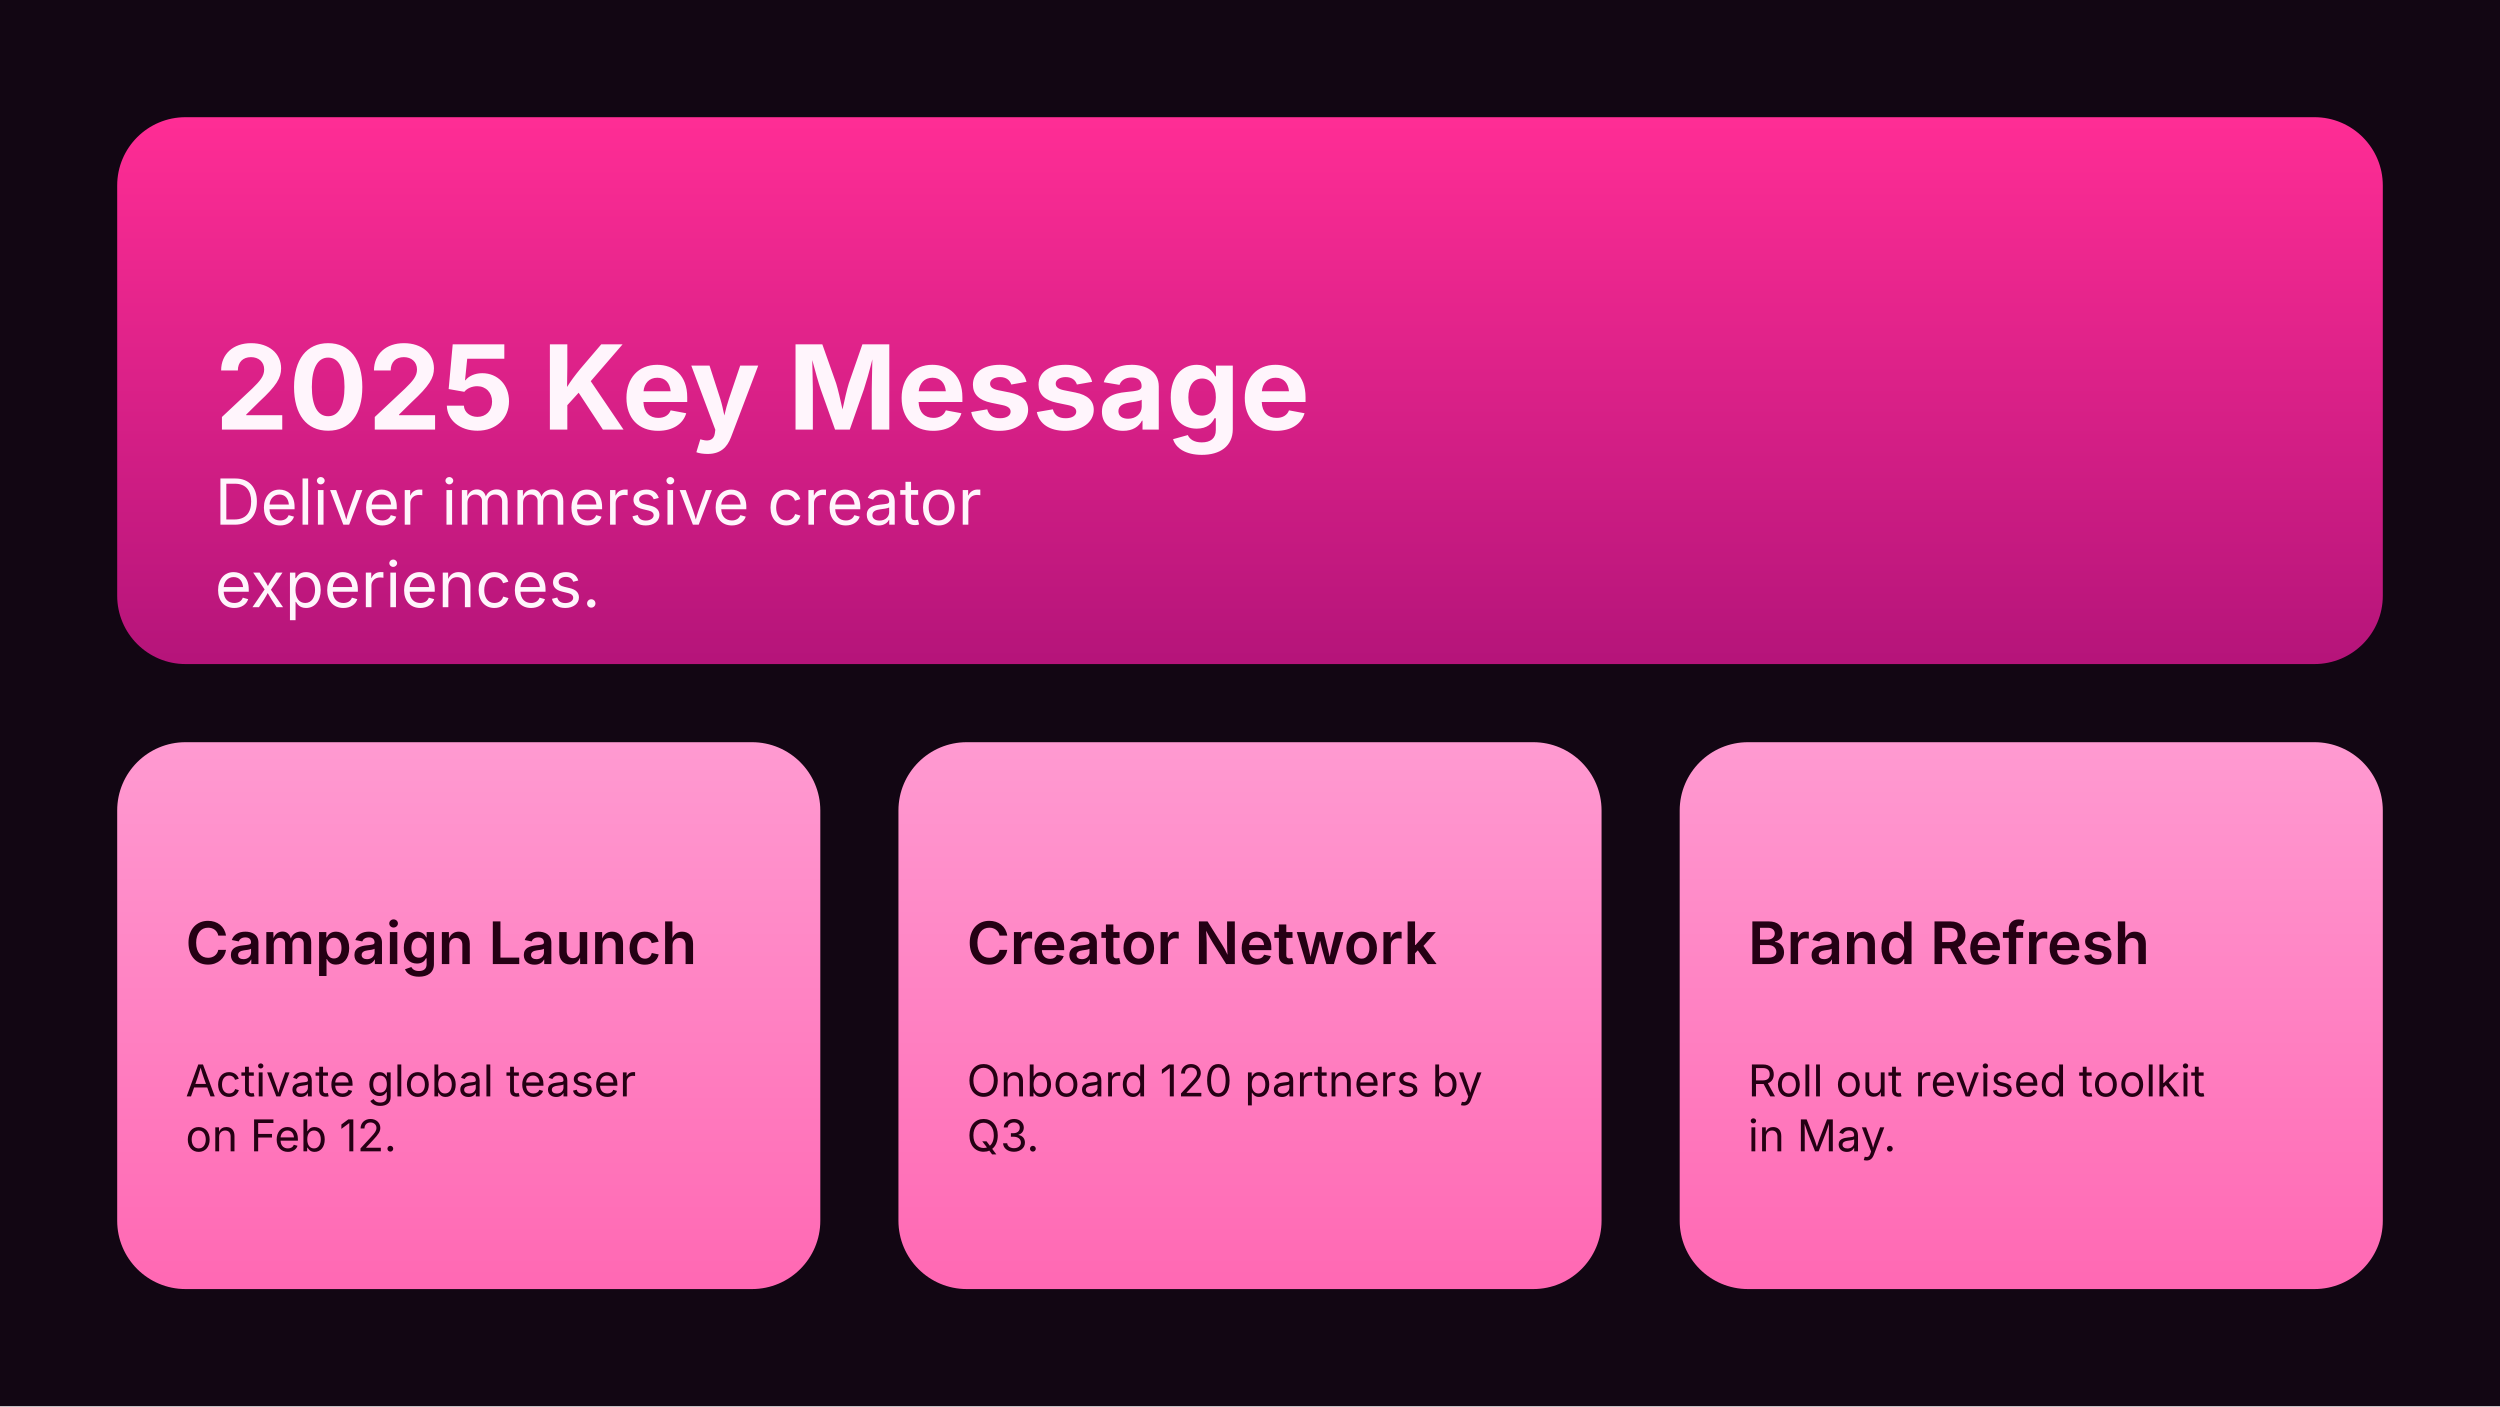
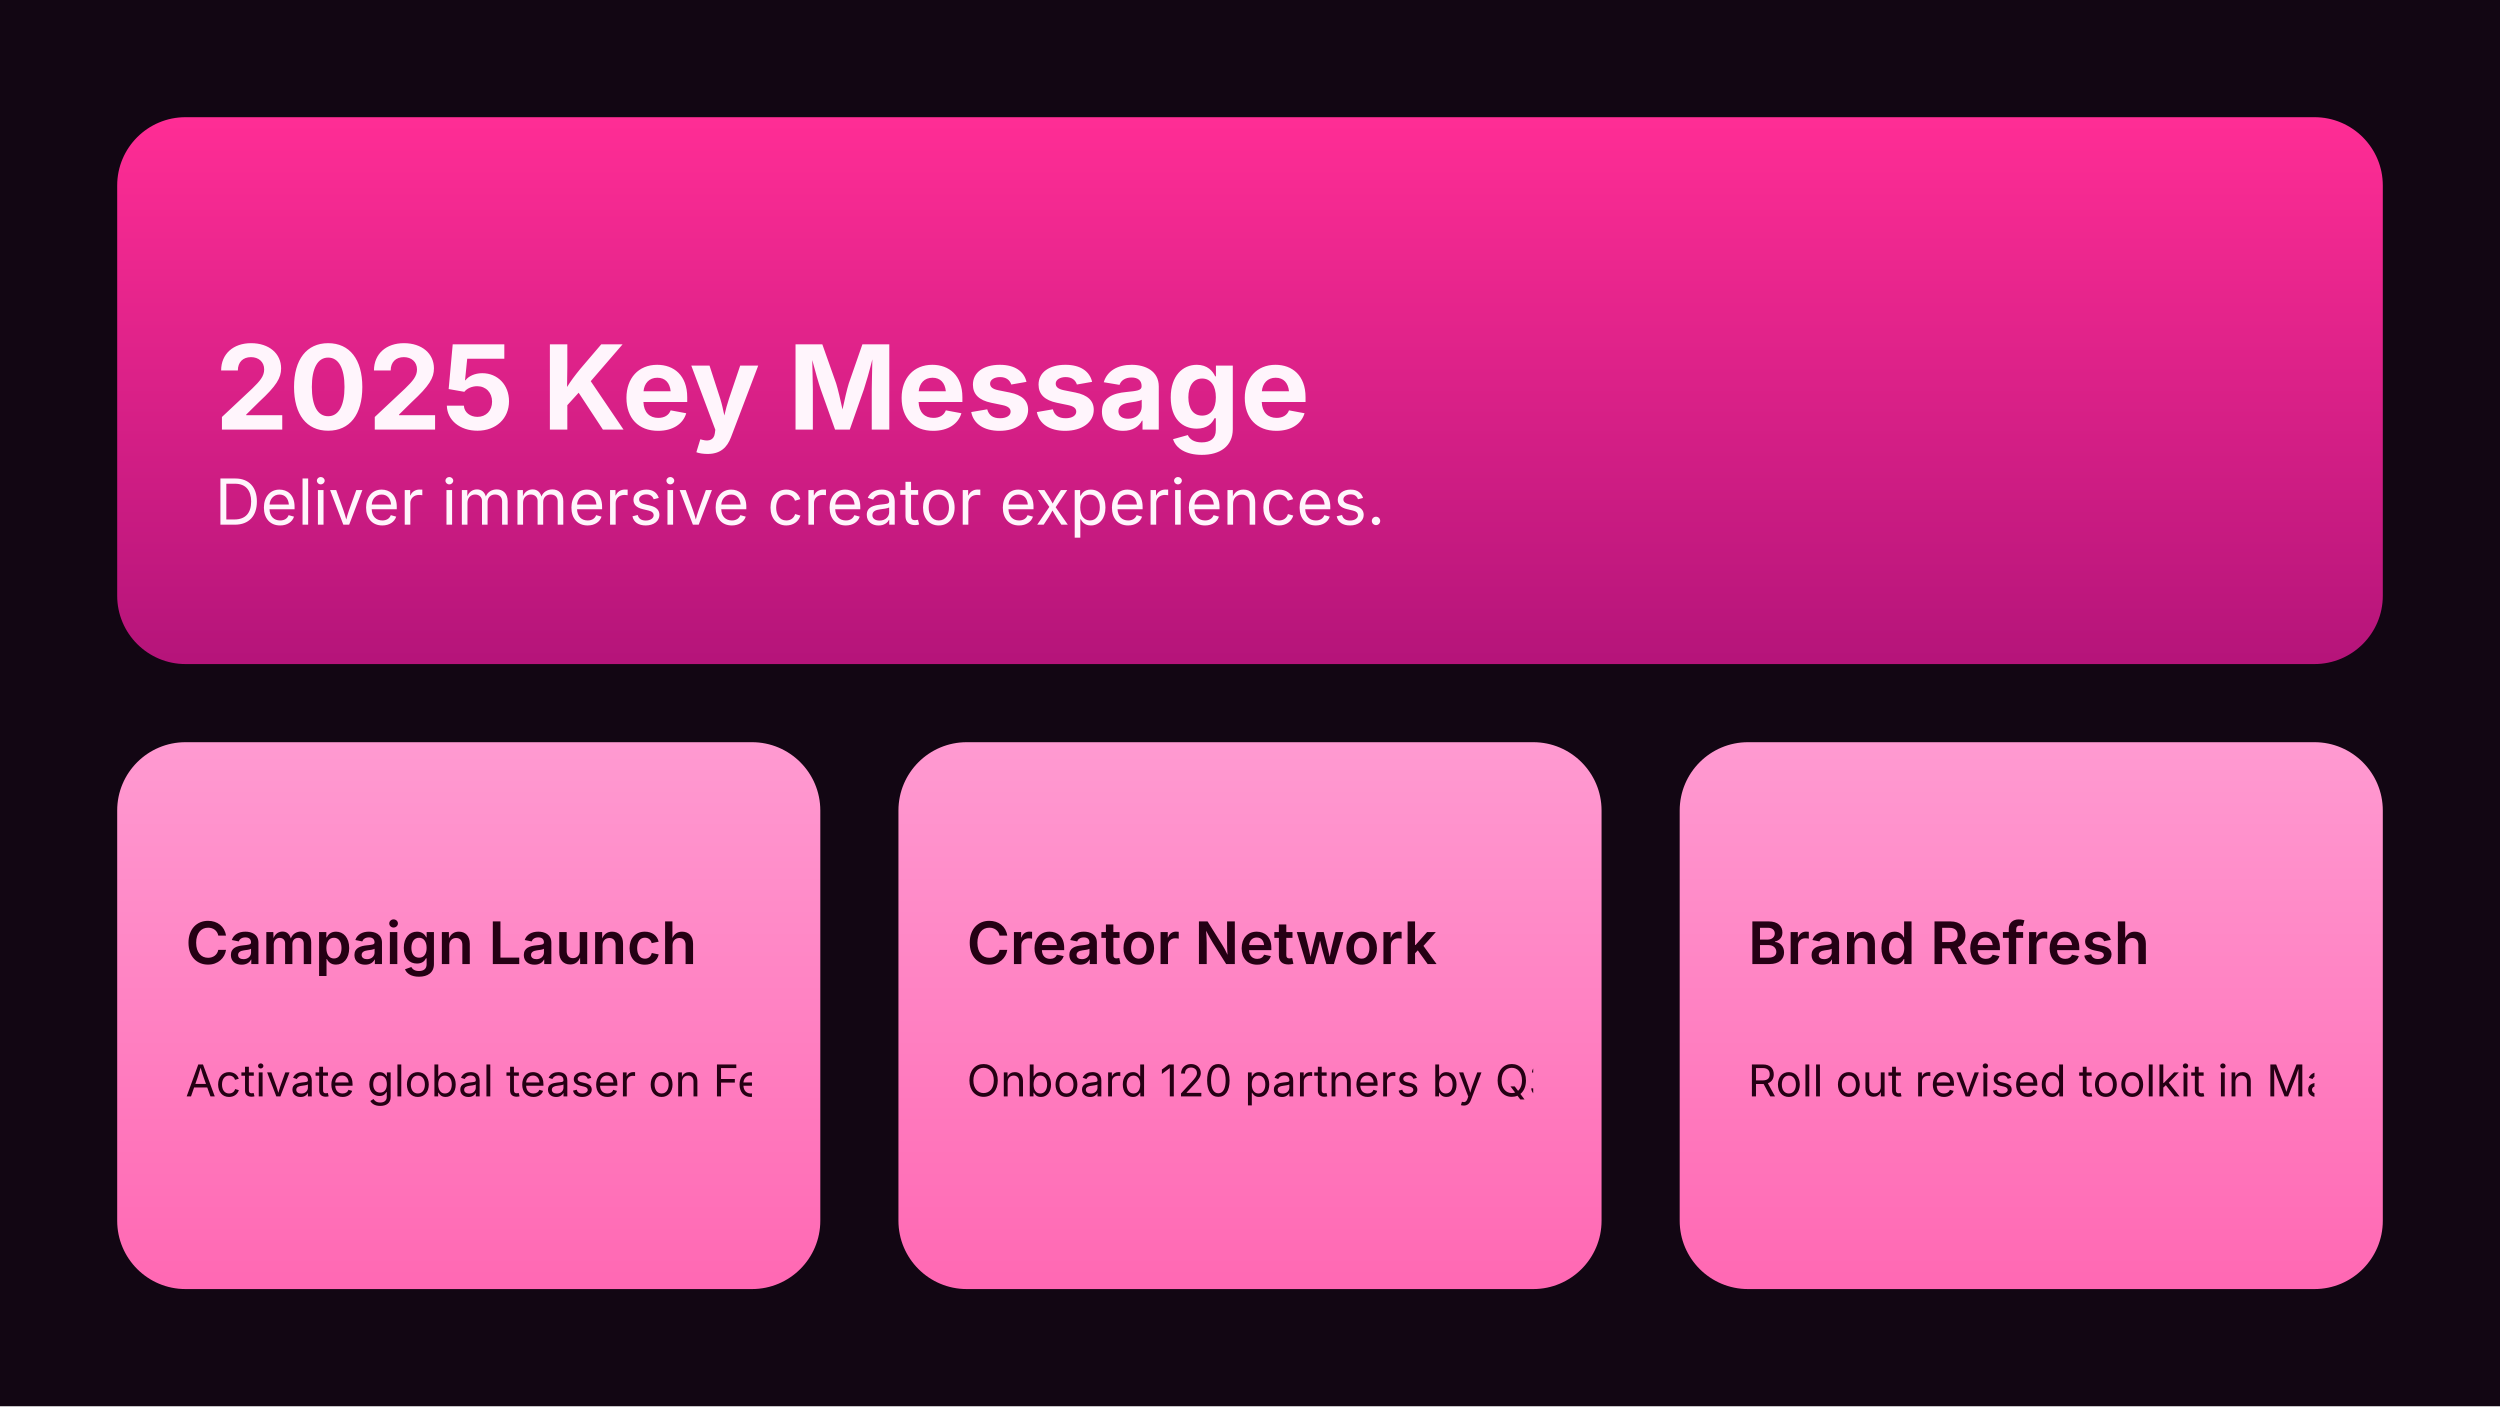
<svg xmlns="http://www.w3.org/2000/svg" width="1024.0" height="576.0">
  <rect x="0" y="0" width="100%" height="100%" fill="#120613" />
  <defs>
    <linearGradient id="leadGradient" x1="0%" y1="0%" x2="0%" y2="100%">
      <stop offset="0%" stop-color="#ff2d95" />
      <stop offset="100%" stop-color="#b5147a" />
    </linearGradient>
    <linearGradient id="cardGradient" x1="0%" y1="0%" x2="0%" y2="100%">
      <stop offset="0%" stop-color="#ff9ad1" />
      <stop offset="100%" stop-color="#ff68b3" />
    </linearGradient>
  </defs>
  <clipPath id="keyMsgClip_0">
    <rect x="88.0" y="192.0" width="840.0" height="104.0" />
  </clipPath>
  <rect display="inline" x="48" y="48" width="928.0" height="224.0" rx="28" fill="url(#leadGradient)" />
  <text display="inline" dominant-baseline="middle" font-family="'Inter', 'Pretendard', Arial, sans-serif" font-size="48" font-weight="700" fill="#fff5fc" x="88.0" y="158.0">2025 Key Message</text>
-   <g display="inline" clip-path="url(#keyMsgClip_0)">
-     <text display="inline" dominant-baseline="hanging" font-family="'Inter', 'Pretendard', Arial, sans-serif" font-size="26" fill="#fff5fc" x="88.0" y="196.0">
-       <tspan x="88.0" dy="0">Deliver immersive creator</tspan>
-       <tspan display="inline" x="88.0" dy="1.3em">experiences.</tspan>
-       <tspan display="none" x="88.0" dy="1.3em" />
-     </text>
-   </g>
+   <text display="inline" dominant-baseline="hanging" font-family="'Inter', 'Pretendard', Arial, sans-serif" font-size="26" fill="#fff5fc" x="88.0" y="196.0" clip-path="url(#keyMsgClip_0)">Deliver immersive creator experiences.</text>
  <rect display="none" x="48" y="304.0" width="0" height="224.0" rx="28" fill="url(#cardGradient)" />
  <text display="none" dominant-baseline="middle" font-family="'Inter', 'Pretendard', Arial, sans-serif" font-size="24" font-weight="600" fill="#250014" x="76.0" y="386.0">2025 Key Message</text>
-   <g display="none" clip-path="url(#keyMsgClip_0)">
-     <text display="none" dominant-baseline="hanging" font-family="'Inter', 'Pretendard', Arial, sans-serif" font-size="18" fill="#250014" x="76.0" y="436.0">
-       <tspan x="76.0" dy="0">Deliver immersive creator</tspan>
-       <tspan display="inline" x="76.0" dy="1.25em">experiences.</tspan>
-       <tspan display="none" x="76.0" dy="1.25em" />
-     </text>
-   </g>
+   <text display="none" dominant-baseline="hanging" font-family="'Inter', 'Pretendard', Arial, sans-serif" font-size="18" fill="#250014" x="76.0" y="436.0" clip-path="url(#keyMsgClip_0)">Deliver immersive creator experiences.</text>
  <clipPath id="keyMsgClip_1">
    <rect x="76.0" y="432.0" width="232.0" height="84.0" />
  </clipPath>
  <rect display="none" x="48" y="48" width="928.0" height="224.0" rx="28" fill="url(#leadGradient)" />
  <text display="none" dominant-baseline="middle" font-family="'Inter', 'Pretendard', Arial, sans-serif" font-size="48" font-weight="700" fill="#fff5fc" x="88.0" y="158.0">Campaign Launch</text>
-   <g display="none" clip-path="url(#keyMsgClip_1)">
-     <text display="none" dominant-baseline="hanging" font-family="'Inter', 'Pretendard', Arial, sans-serif" font-size="26" fill="#fff5fc" x="88.0" y="196.0">
-       <tspan x="88.0" dy="0">Activate global teaser</tspan>
-       <tspan display="inline" x="88.0" dy="1.3em">on Feb 12.</tspan>
-       <tspan display="none" x="88.0" dy="1.3em" />
-     </text>
-   </g>
+   <text display="none" dominant-baseline="hanging" font-family="'Inter', 'Pretendard', Arial, sans-serif" font-size="26" fill="#fff5fc" x="88.0" y="196.0" clip-path="url(#keyMsgClip_1)">Activate global teaser on Feb 12.</text>
  <rect display="inline" x="48.0" y="304.0" width="288.0" height="224.0" rx="28" fill="url(#cardGradient)" />
  <text display="inline" dominant-baseline="middle" font-family="'Inter', 'Pretendard', Arial, sans-serif" font-size="24" font-weight="600" fill="#250014" x="76.0" y="386.0">Campaign Launch</text>
-   <g display="inline" clip-path="url(#keyMsgClip_1)">
-     <text display="inline" dominant-baseline="hanging" font-family="'Inter', 'Pretendard', Arial, sans-serif" font-size="18" fill="#250014" x="76.0" y="436.0">
-       <tspan x="76.0" dy="0">Activate global teaser</tspan>
-       <tspan display="inline" x="76.0" dy="1.25em">on Feb 12.</tspan>
-       <tspan display="none" x="76.0" dy="1.25em" />
-     </text>
-   </g>
+   <text display="inline" dominant-baseline="hanging" font-family="'Inter', 'Pretendard', Arial, sans-serif" font-size="18" fill="#250014" x="76.0" y="436.0" clip-path="url(#keyMsgClip_1)">Activate global teaser on Feb 12.</text>
  <clipPath id="keyMsgClip_2">
    <rect x="396.0" y="432.0" width="232.0" height="84.0" />
  </clipPath>
  <rect display="none" x="48" y="48" width="928.0" height="224.0" rx="28" fill="url(#leadGradient)" />
  <text display="none" dominant-baseline="middle" font-family="'Inter', 'Pretendard', Arial, sans-serif" font-size="48" font-weight="700" fill="#fff5fc" x="88.0" y="158.0">Creator Network</text>
-   <g display="none" clip-path="url(#keyMsgClip_2)">
-     <text display="none" dominant-baseline="hanging" font-family="'Inter', 'Pretendard', Arial, sans-serif" font-size="26" fill="#fff5fc" x="88.0" y="196.0">
-       <tspan x="88.0" dy="0">Onboard 120 partners by</tspan>
-       <tspan display="inline" x="88.0" dy="1.3em">Q3.</tspan>
-       <tspan display="none" x="88.0" dy="1.3em" />
-     </text>
-   </g>
+   <text display="none" dominant-baseline="hanging" font-family="'Inter', 'Pretendard', Arial, sans-serif" font-size="26" fill="#fff5fc" x="88.0" y="196.0" clip-path="url(#keyMsgClip_2)">Onboard 120 partners by Q3.</text>
  <rect display="inline" x="368.0" y="304.0" width="288.0" height="224.0" rx="28" fill="url(#cardGradient)" />
  <text display="inline" dominant-baseline="middle" font-family="'Inter', 'Pretendard', Arial, sans-serif" font-size="24" font-weight="600" fill="#250014" x="396.0" y="386.0">Creator Network</text>
-   <g display="inline" clip-path="url(#keyMsgClip_2)">
-     <text display="inline" dominant-baseline="hanging" font-family="'Inter', 'Pretendard', Arial, sans-serif" font-size="18" fill="#250014" x="396.0" y="436.0">
-       <tspan x="396.0" dy="0">Onboard 120 partners by</tspan>
-       <tspan display="inline" x="396.0" dy="1.25em">Q3.</tspan>
-       <tspan display="none" x="396.0" dy="1.25em" />
-     </text>
-   </g>
+   <text display="inline" dominant-baseline="hanging" font-family="'Inter', 'Pretendard', Arial, sans-serif" font-size="18" fill="#250014" x="396.0" y="436.0" clip-path="url(#keyMsgClip_2)">Onboard 120 partners by Q3.</text>
  <clipPath id="keyMsgClip_3">
    <rect x="716.0" y="432.0" width="232.0" height="84.0" />
  </clipPath>
  <rect display="none" x="48" y="48" width="928.0" height="224.0" rx="28" fill="url(#leadGradient)" />
  <text display="none" dominant-baseline="middle" font-family="'Inter', 'Pretendard', Arial, sans-serif" font-size="48" font-weight="700" fill="#fff5fc" x="88.0" y="158.0">Brand Refresh</text>
-   <g display="none" clip-path="url(#keyMsgClip_3)">
-     <text display="none" dominant-baseline="hanging" font-family="'Inter', 'Pretendard', Arial, sans-serif" font-size="26" fill="#fff5fc" x="88.0" y="196.0">
-       <tspan x="88.0" dy="0">Roll out revised toolkit</tspan>
-       <tspan display="inline" x="88.0" dy="1.3em">in May.</tspan>
-       <tspan display="none" x="88.0" dy="1.3em" />
-     </text>
-   </g>
+   <text display="none" dominant-baseline="hanging" font-family="'Inter', 'Pretendard', Arial, sans-serif" font-size="26" fill="#fff5fc" x="88.0" y="196.0" clip-path="url(#keyMsgClip_3)">Roll out revised toolkit in May.</text>
  <rect display="inline" x="688.0" y="304.0" width="288.0" height="224.0" rx="28" fill="url(#cardGradient)" />
  <text display="inline" dominant-baseline="middle" font-family="'Inter', 'Pretendard', Arial, sans-serif" font-size="24" font-weight="600" fill="#250014" x="716.0" y="386.0">Brand Refresh</text>
-   <g display="inline" clip-path="url(#keyMsgClip_3)">
-     <text display="inline" dominant-baseline="hanging" font-family="'Inter', 'Pretendard', Arial, sans-serif" font-size="18" fill="#250014" x="716.0" y="436.0">
-       <tspan x="716.0" dy="0">Roll out revised toolkit</tspan>
-       <tspan display="inline" x="716.0" dy="1.25em">in May.</tspan>
-       <tspan display="none" x="716.0" dy="1.25em" />
-     </text>
-   </g>
+   <text display="inline" dominant-baseline="hanging" font-family="'Inter', 'Pretendard', Arial, sans-serif" font-size="18" fill="#250014" x="716.0" y="436.0" clip-path="url(#keyMsgClip_3)">Roll out revised toolkit in May.</text>
</svg>
